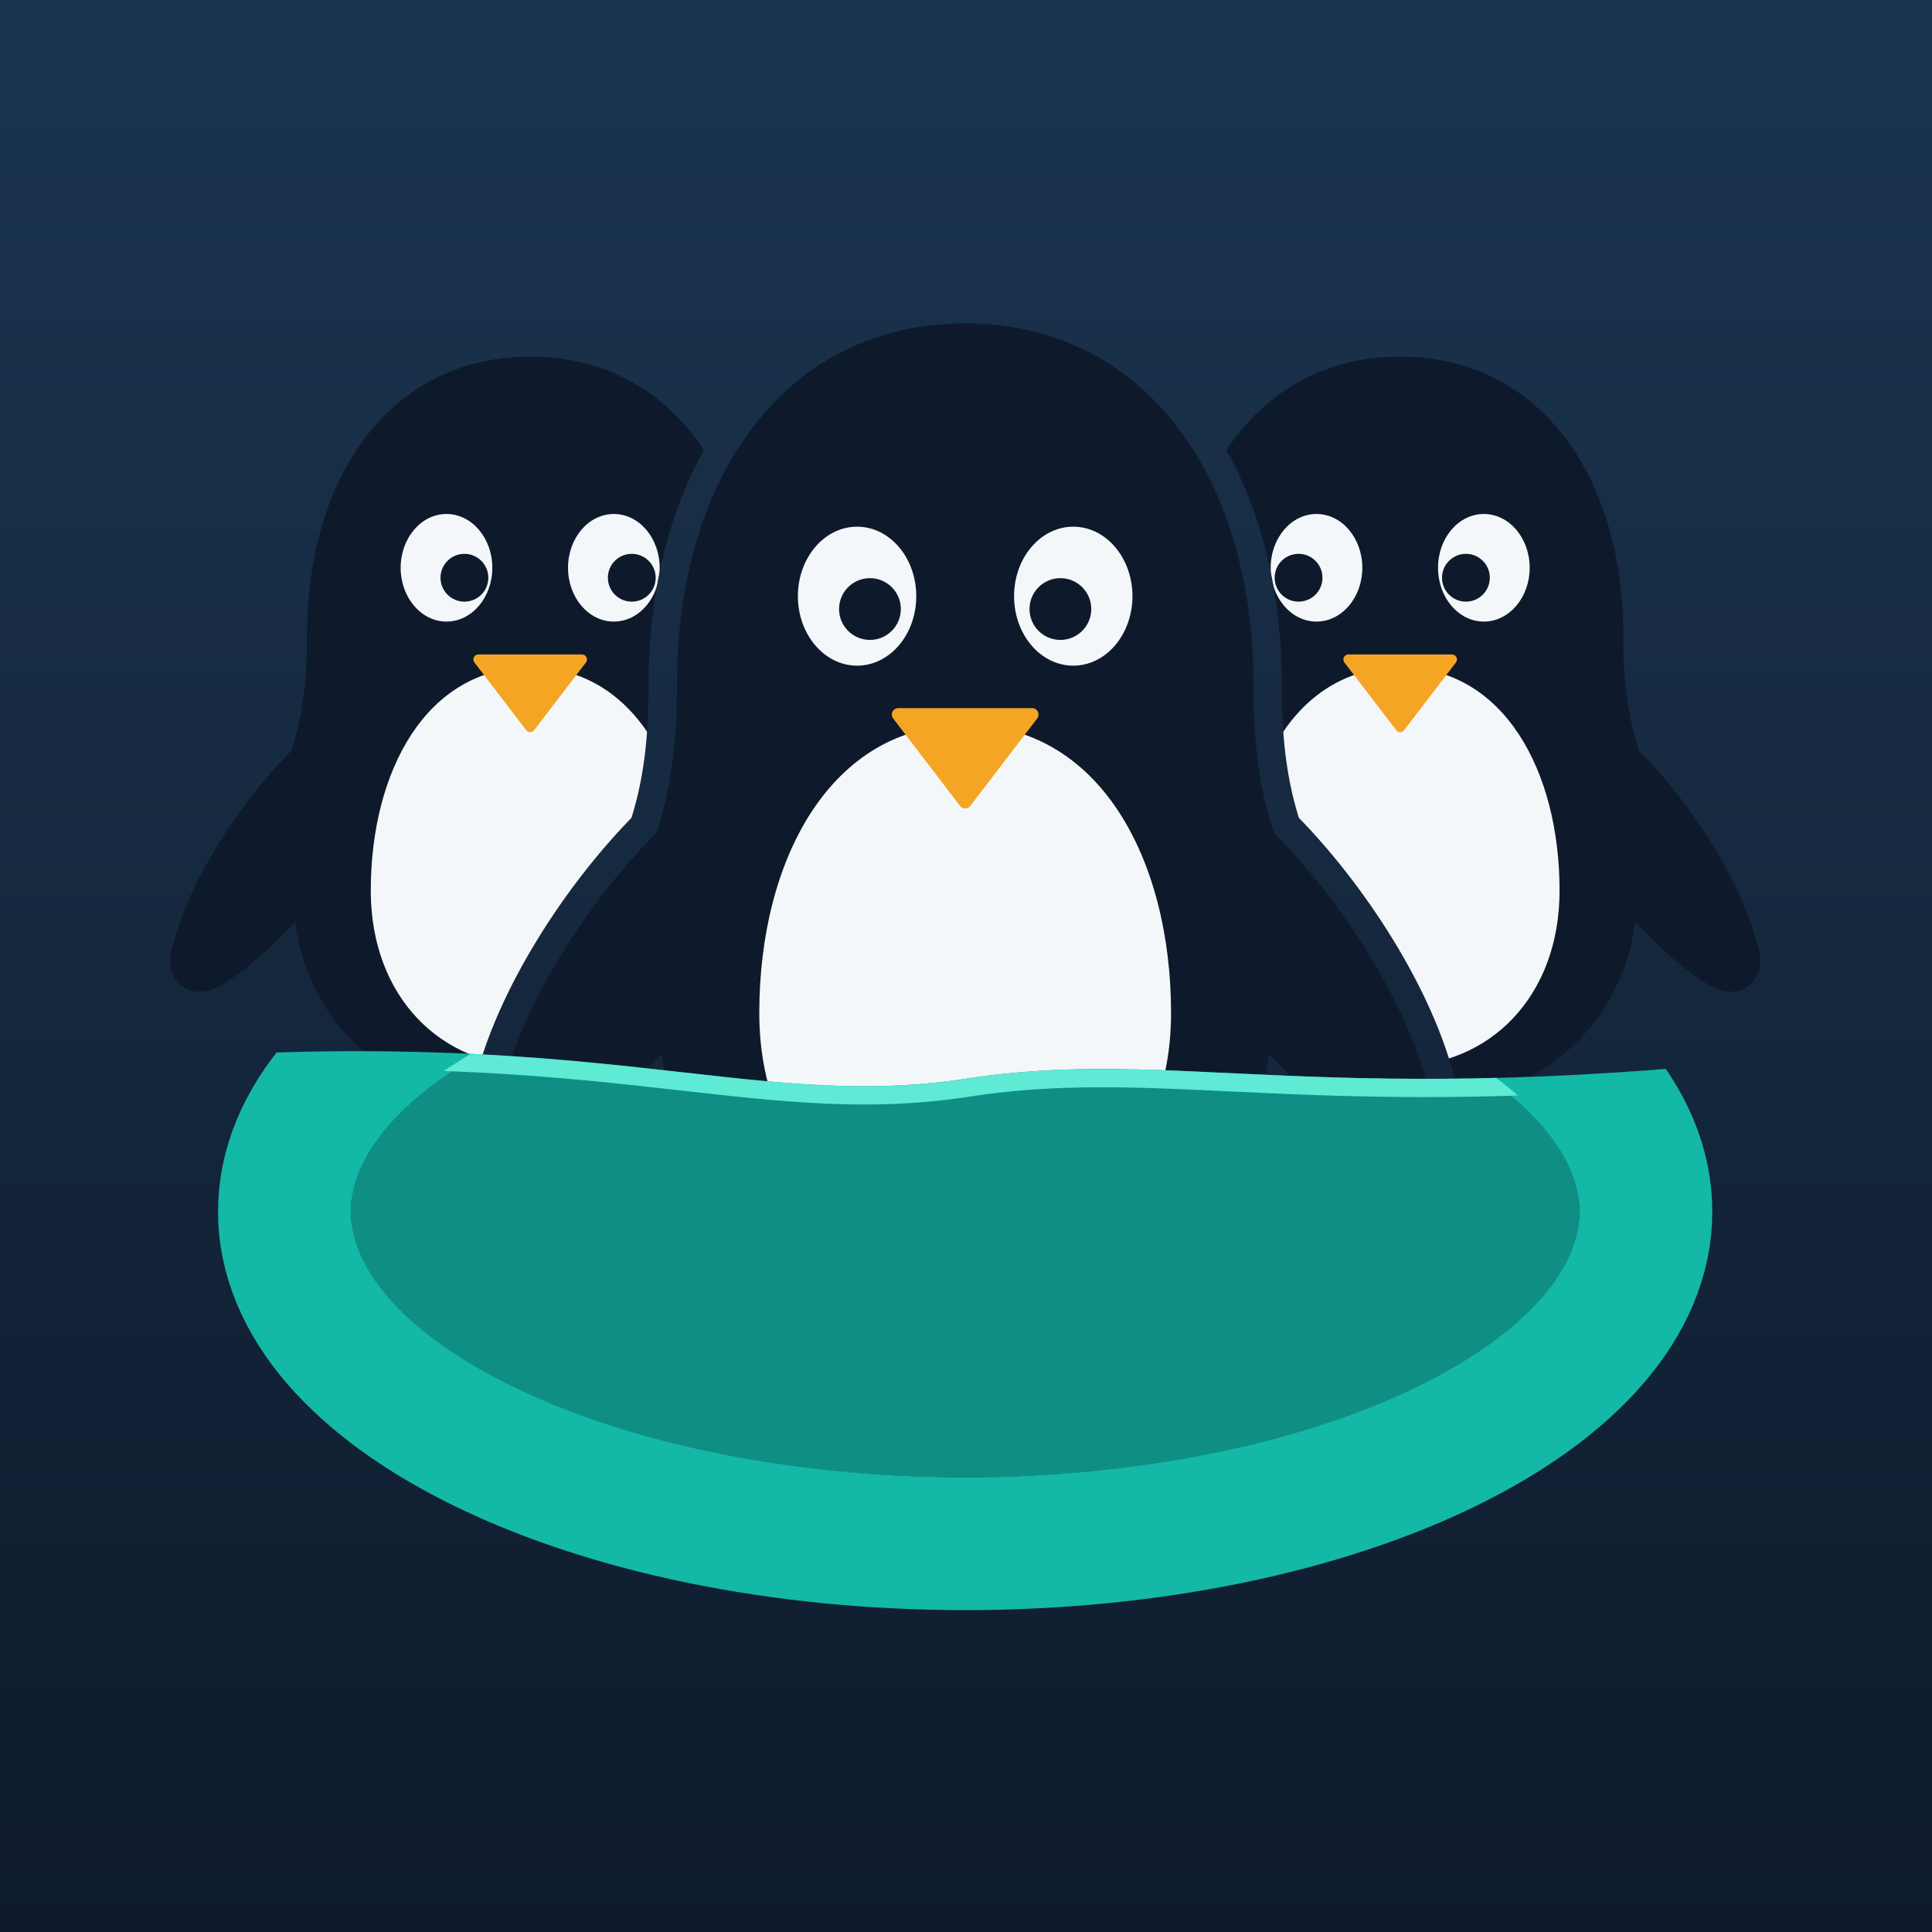
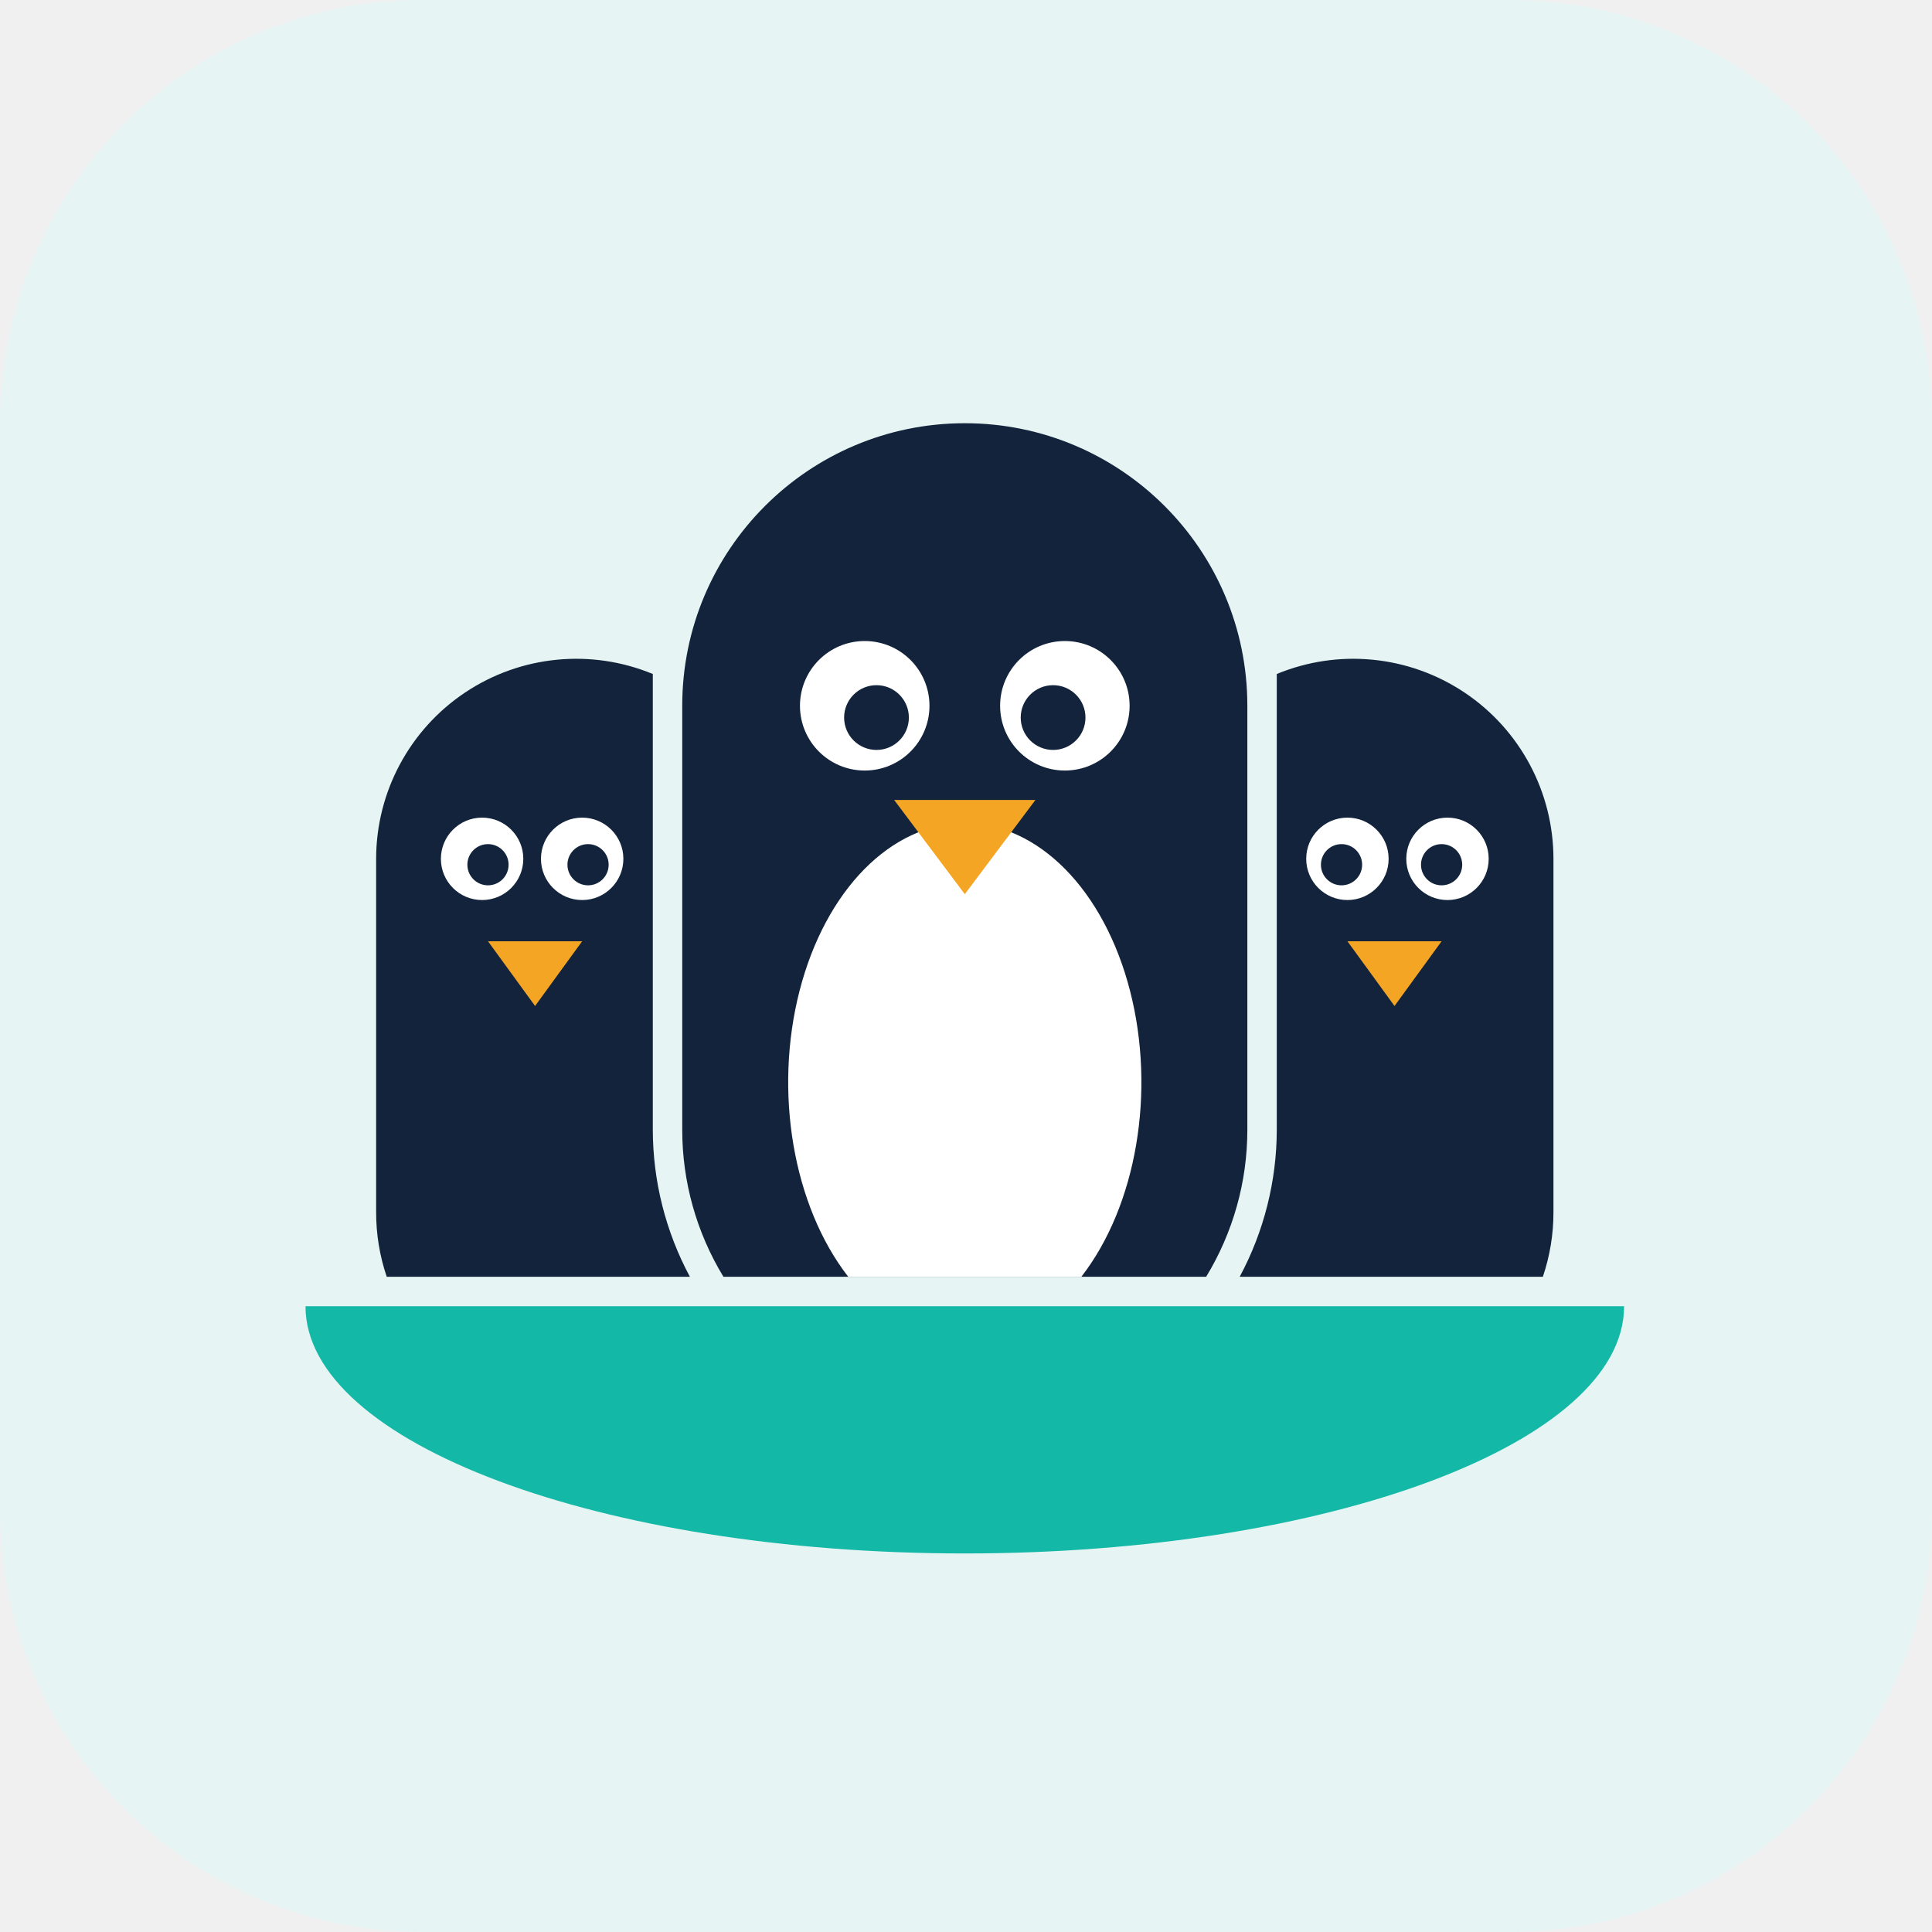
- <svg xmlns="http://www.w3.org/2000/svg" viewBox="0 0 1024 1024">
-   <defs>
-     <linearGradient id="g" x1="0" y1="0" x2="0" y2="1">
-       <stop offset="0" stop-color="#1B3550" />
-       <stop offset="1" stop-color="#0E1A2B" />
-     </linearGradient>
-   </defs>
-   <rect width="1024" height="1024" fill="url(#g)" />
-   <g transform="translate(61 -9) scale(.88)">
-     <mask id="gap" maskUnits="userSpaceOnUse" x="0" y="0" width="1024" height="1024">
-       <rect width="1024" height="1024" fill="#fff" />
-       <g transform="translate(140.0 124.4) scale(31)">
-         <path d="M12 2.6c3.5 0 5.6 3 5.6 7 0 1.1.1 2 .4 2.9 1.3 1.3 2.6 3.3 3 5 .2.8-.5 1.3-1.2.9-.7-.4-1.3-1-1.9-1.6-.3 2.2-1.8 3.8-3.9 4.4h-4c-2.1-.6-3.6-2.2-3.9-4.4-.6.6-1.2 1.2-1.9 1.6-.7.4-1.4-.1-1.2-.9.4-1.7 1.7-3.7 3-5 .3-.9.4-1.8.4-2.9 0-4 2.1-7 5.6-7Z" fill="#000" stroke="#000" stroke-width="1.10" stroke-linejoin="round" />
-       </g>
-     </mask>
-     <clipPath id="lo">
-       <path d="M0 650C290 625 380 680 512 660C640 640 730 680 1024 645L1024 1100L0 1100Z" />
-     </clipPath>
-     <clipPath id="d">
-       <ellipse cx="512" cy="740" rx="370" ry="160" />
-     </clipPath>
-     <g mask="url(#gap)">
-       <g transform="translate(-38.0 162.6) scale(24)">
-         <path d="M12 2.6c3.5 0 5.6 3 5.6 7 0 1.1.1 2 .4 2.9 1.3 1.3 2.6 3.3 3 5 .2.8-.5 1.3-1.2.9-.7-.4-1.3-1-1.9-1.6-.3 2.2-1.8 3.8-3.9 4.4h-4c-2.1-.6-3.6-2.2-3.9-4.4-.6.6-1.2 1.2-1.9 1.6-.7.4-1.4-.1-1.2-.9.4-1.7 1.7-3.7 3-5 .3-.9.4-1.8.4-2.9 0-4 2.1-7 5.6-7Z" fill="#0E1A2B" />
-         <path d="M12 10.4c-2.6 0-4 2.6-4 5.6 0 2.7 1.8 4.4 4 4.4s4-1.7 4-4.4c0-3-1.4-5.6-4-5.6Z" fill="#F4F7FA" />
-         <ellipse cx="9.9" cy="7.9" rx="1.15" ry="1.35" fill="#F4F7FA" />
-         <ellipse cx="14.1" cy="7.9" rx="1.15" ry="1.35" fill="#F4F7FA" />
-         <circle cx="10.35" cy="8.15" r=".6" fill="#0E1A2B" />
-         <circle cx="14.55" cy="8.15" r=".6" fill="#0E1A2B" />
-         <path d="M10.7 10.2h2.6L12 11.9Z" fill="#F5A524" stroke="#F5A524" stroke-width=".25" stroke-linejoin="round" />
-       </g>
-       <g transform="translate(486.0 162.6) scale(24)">
-         <path d="M12 2.6c3.5 0 5.6 3 5.6 7 0 1.1.1 2 .4 2.9 1.3 1.3 2.6 3.3 3 5 .2.8-.5 1.3-1.2.9-.7-.4-1.3-1-1.9-1.6-.3 2.2-1.8 3.8-3.9 4.4h-4c-2.1-.6-3.6-2.2-3.9-4.4-.6.6-1.2 1.2-1.9 1.6-.7.4-1.4-.1-1.2-.9.4-1.7 1.7-3.7 3-5 .3-.9.4-1.8.4-2.9 0-4 2.1-7 5.6-7Z" fill="#0E1A2B" />
-         <path d="M12 10.4c-2.6 0-4 2.6-4 5.6 0 2.7 1.8 4.4 4 4.4s4-1.7 4-4.4c0-3-1.4-5.6-4-5.6Z" fill="#F4F7FA" />
-         <ellipse cx="9.9" cy="7.9" rx="1.15" ry="1.35" fill="#F4F7FA" />
-         <ellipse cx="14.1" cy="7.9" rx="1.15" ry="1.35" fill="#F4F7FA" />
-         <circle cx="9.45" cy="8.15" r=".6" fill="#0E1A2B" />
-         <circle cx="13.65" cy="8.15" r=".6" fill="#0E1A2B" />
-         <path d="M10.7 10.2h2.6L12 11.9Z" fill="#F5A524" stroke="#F5A524" stroke-width=".25" stroke-linejoin="round" />
-       </g>
+ <svg xmlns="http://www.w3.org/2000/svg" viewBox="0 0 256 256" width="256" height="256" role="img">
+   <rect width="256" height="256" rx="56" fill="#E6F4F3" />
+   <g transform="translate(28 28) scale(.78)">
+     <path d="M28 110 A34 34 0 0 1 75 78.6 L75 84 V156 A53 53 0 0 0 81.3 181 H29.8 A34 34 0 0 1 28 170 Z" fill="#12233B" />
+     <path d="M28 110 A34 34 0 0 1 75 78.6 L75 84 V156 A53 53 0 0 0 81.3 181 H29.8 A34 34 0 0 1 28 170 Z" fill="#12233B" transform="matrix(-1 0 0 1 256 0)" />
+     <g>
+       <circle cx="46" cy="110" r="7" fill="#FFFFFF" />
+       <circle cx="47" cy="111" r="3.5" fill="#12233B" />
+       <circle cx="63" cy="110" r="7" fill="#FFFFFF" />
+       <circle cx="64" cy="111" r="3.5" fill="#12233B" />
+       <path d="M47 124 H63 L55 135 Z" fill="#F5A524" />
    </g>
-     <g transform="translate(140.0 124.4) scale(31)">
-       <path d="M12 2.6c3.5 0 5.6 3 5.6 7 0 1.1.1 2 .4 2.9 1.3 1.3 2.6 3.3 3 5 .2.8-.5 1.3-1.2.9-.7-.4-1.3-1-1.9-1.6-.3 2.2-1.8 3.8-3.9 4.4h-4c-2.1-.6-3.6-2.2-3.9-4.4-.6.6-1.2 1.2-1.9 1.6-.7.4-1.4-.1-1.2-.9.4-1.7 1.7-3.7 3-5 .3-.9.4-1.8.4-2.9 0-4 2.1-7 5.6-7Z" fill="#0E1A2B" />
-       <path d="M12 10.4c-2.6 0-4 2.6-4 5.6 0 2.7 1.8 4.4 4 4.4s4-1.7 4-4.4c0-3-1.4-5.6-4-5.6Z" fill="#F4F7FA" />
-       <ellipse cx="9.9" cy="7.9" rx="1.15" ry="1.35" fill="#F4F7FA" />
-       <ellipse cx="14.1" cy="7.9" rx="1.15" ry="1.35" fill="#F4F7FA" />
-       <circle cx="10.15" cy="8.15" r=".6" fill="#0E1A2B" />
-       <circle cx="13.85" cy="8.15" r=".6" fill="#0E1A2B" />
-       <path d="M10.7 10.2h2.6L12 11.9Z" fill="#F5A524" stroke="#F5A524" stroke-width=".25" stroke-linejoin="round" />
+     <g transform="matrix(-1 0 0 1 256 0)">
+       <circle cx="46" cy="110" r="7" fill="#FFFFFF" />
+       <circle cx="47" cy="111" r="3.5" fill="#12233B" />
+       <circle cx="63" cy="110" r="7" fill="#FFFFFF" />
+       <circle cx="64" cy="111" r="3.5" fill="#12233B" />
+       <path d="M47 124 H63 L55 135 Z" fill="#F5A524" />
    </g>
-     <g clip-path="url(#lo)">
-       <ellipse cx="512" cy="740" rx="370" ry="160" fill="#0F8F84" />
-       <ellipse cx="512" cy="740" rx="410" ry="200" fill="none" stroke="#14B8A6" stroke-width="80" />
-       <g clip-path="url(#d)">
-         <path d="M0 650C290 625 380 680 512 660C640 640 730 680 1024 645" fill="none" stroke="#5EEAD4" stroke-width="22" stroke-linecap="round" />
-       </g>
-     </g>
+     <path d="M80 84 A48 48 0 0 1 176 84 V156 A48 48 0 0 1 169 181 H87 A48 48 0 0 1 80 156 Z" fill="#12233B" />
+     <path d="M108.2 181 A30 44 0 1 1 147.8 181 Z" fill="#FFFFFF" />
+     <circle cx="111" cy="84" r="11" fill="#FFFFFF" />
+     <circle cx="113" cy="86" r="5.5" fill="#12233B" />
+     <circle cx="145" cy="84" r="11" fill="#FFFFFF" />
+     <circle cx="143" cy="86" r="5.5" fill="#12233B" />
+     <path d="M116 100 H140 L128 116 Z" fill="#F5A524" />
+     <path d="M16 186 H240 A112 42 0 0 1 16 186 Z" fill="#14B8A6" />
  </g>
</svg>
